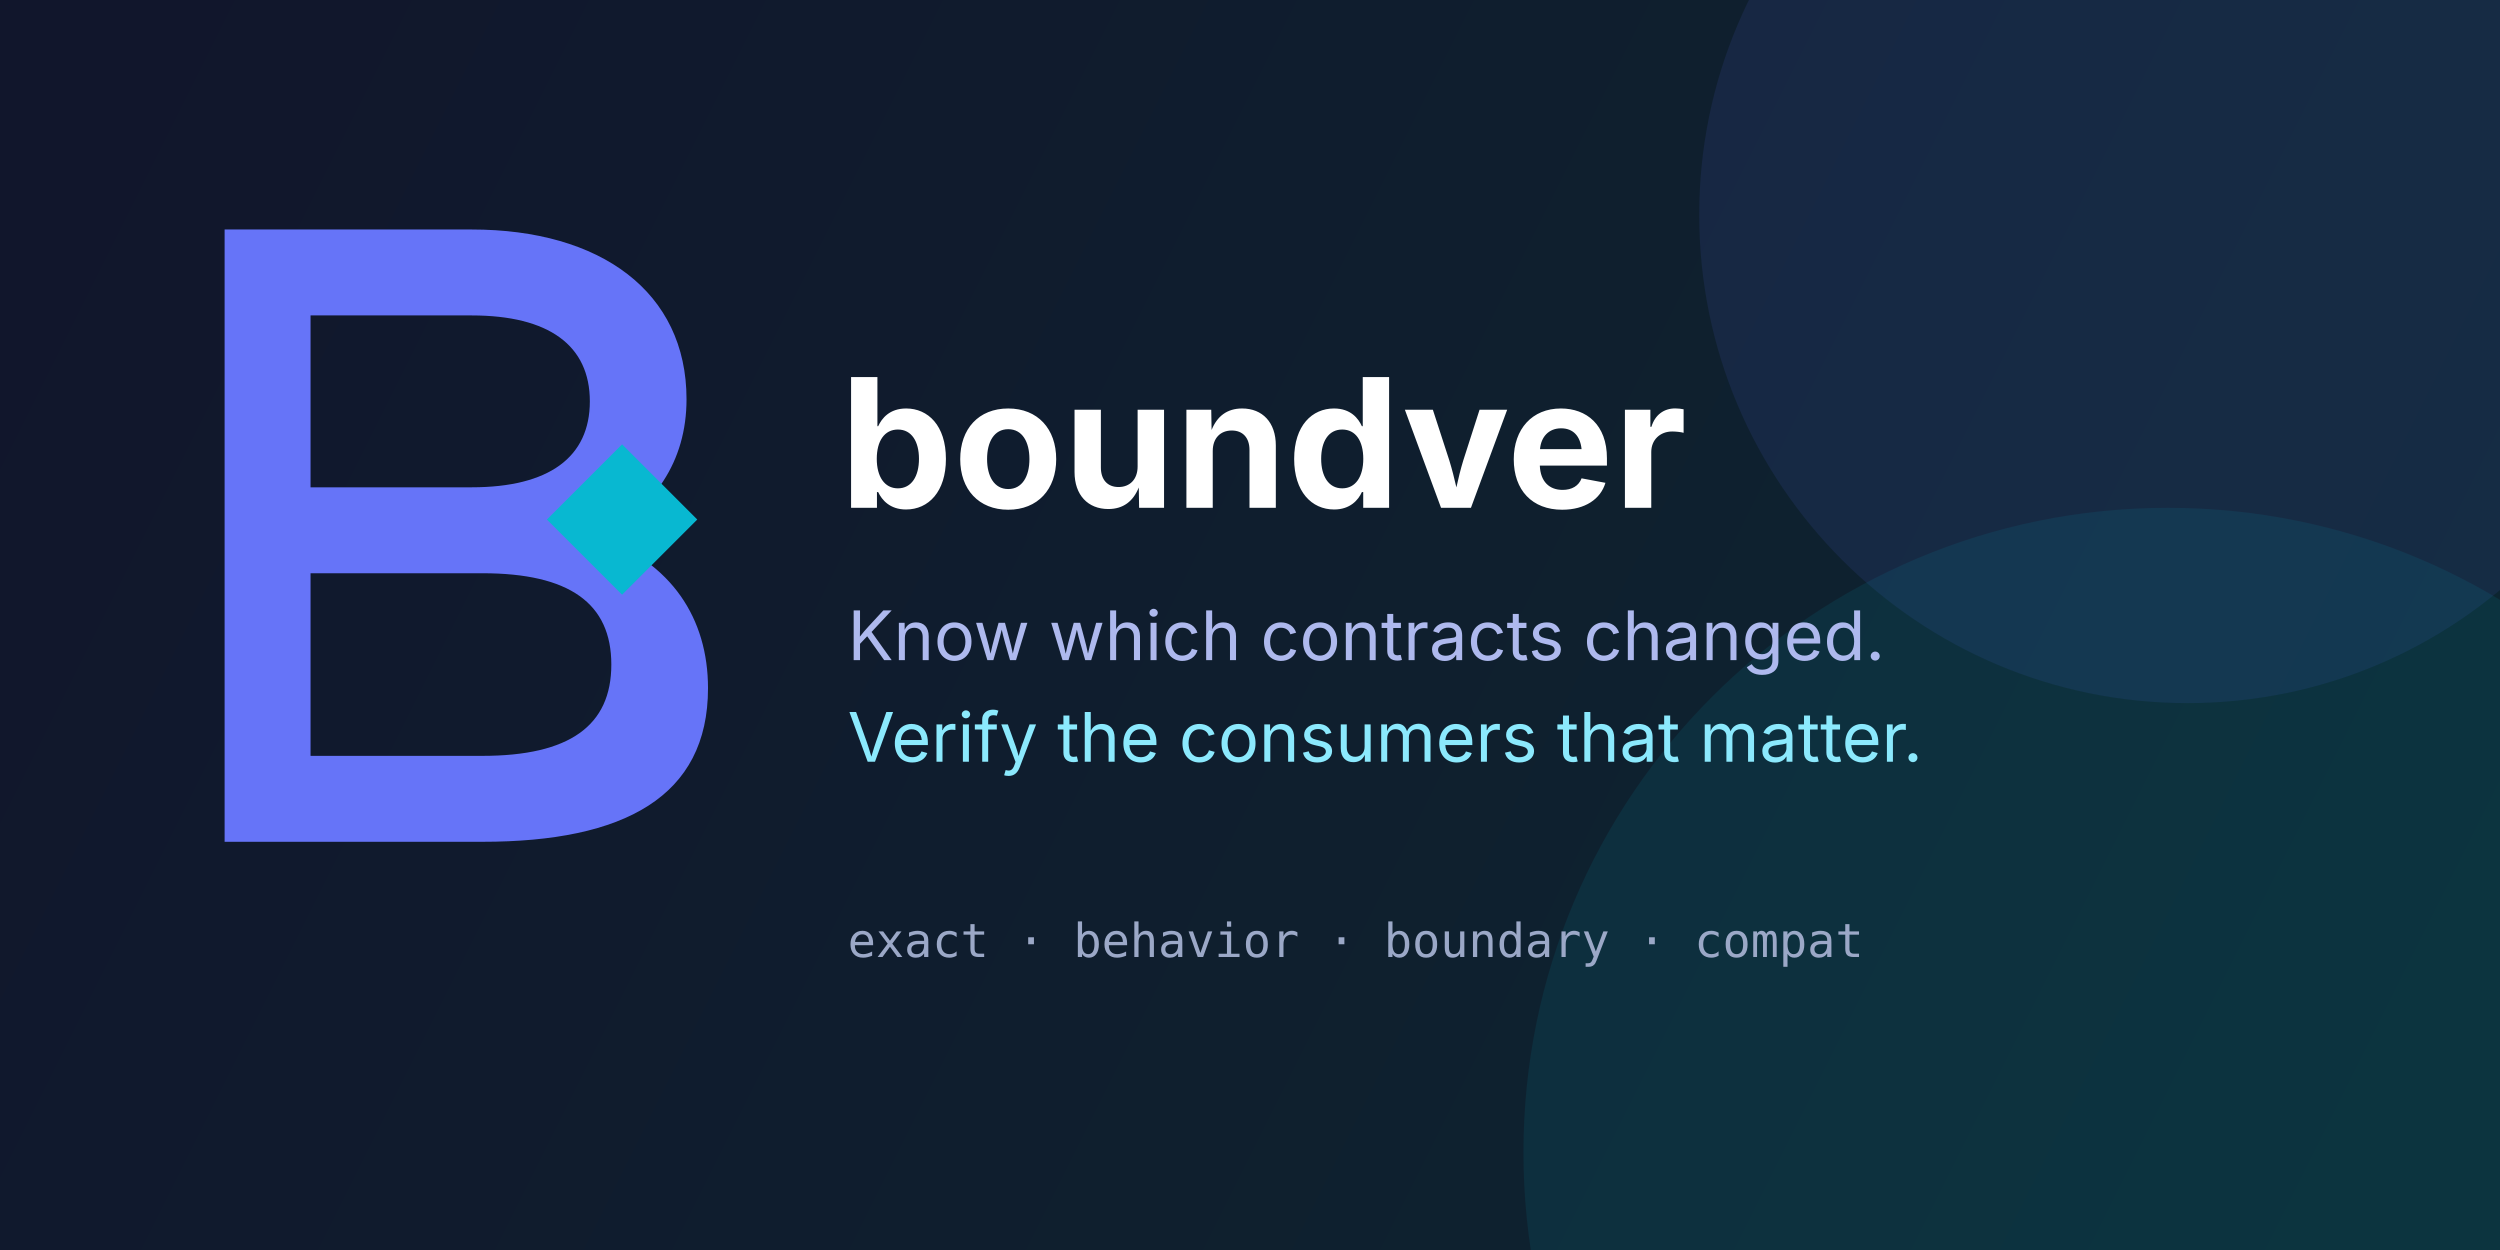
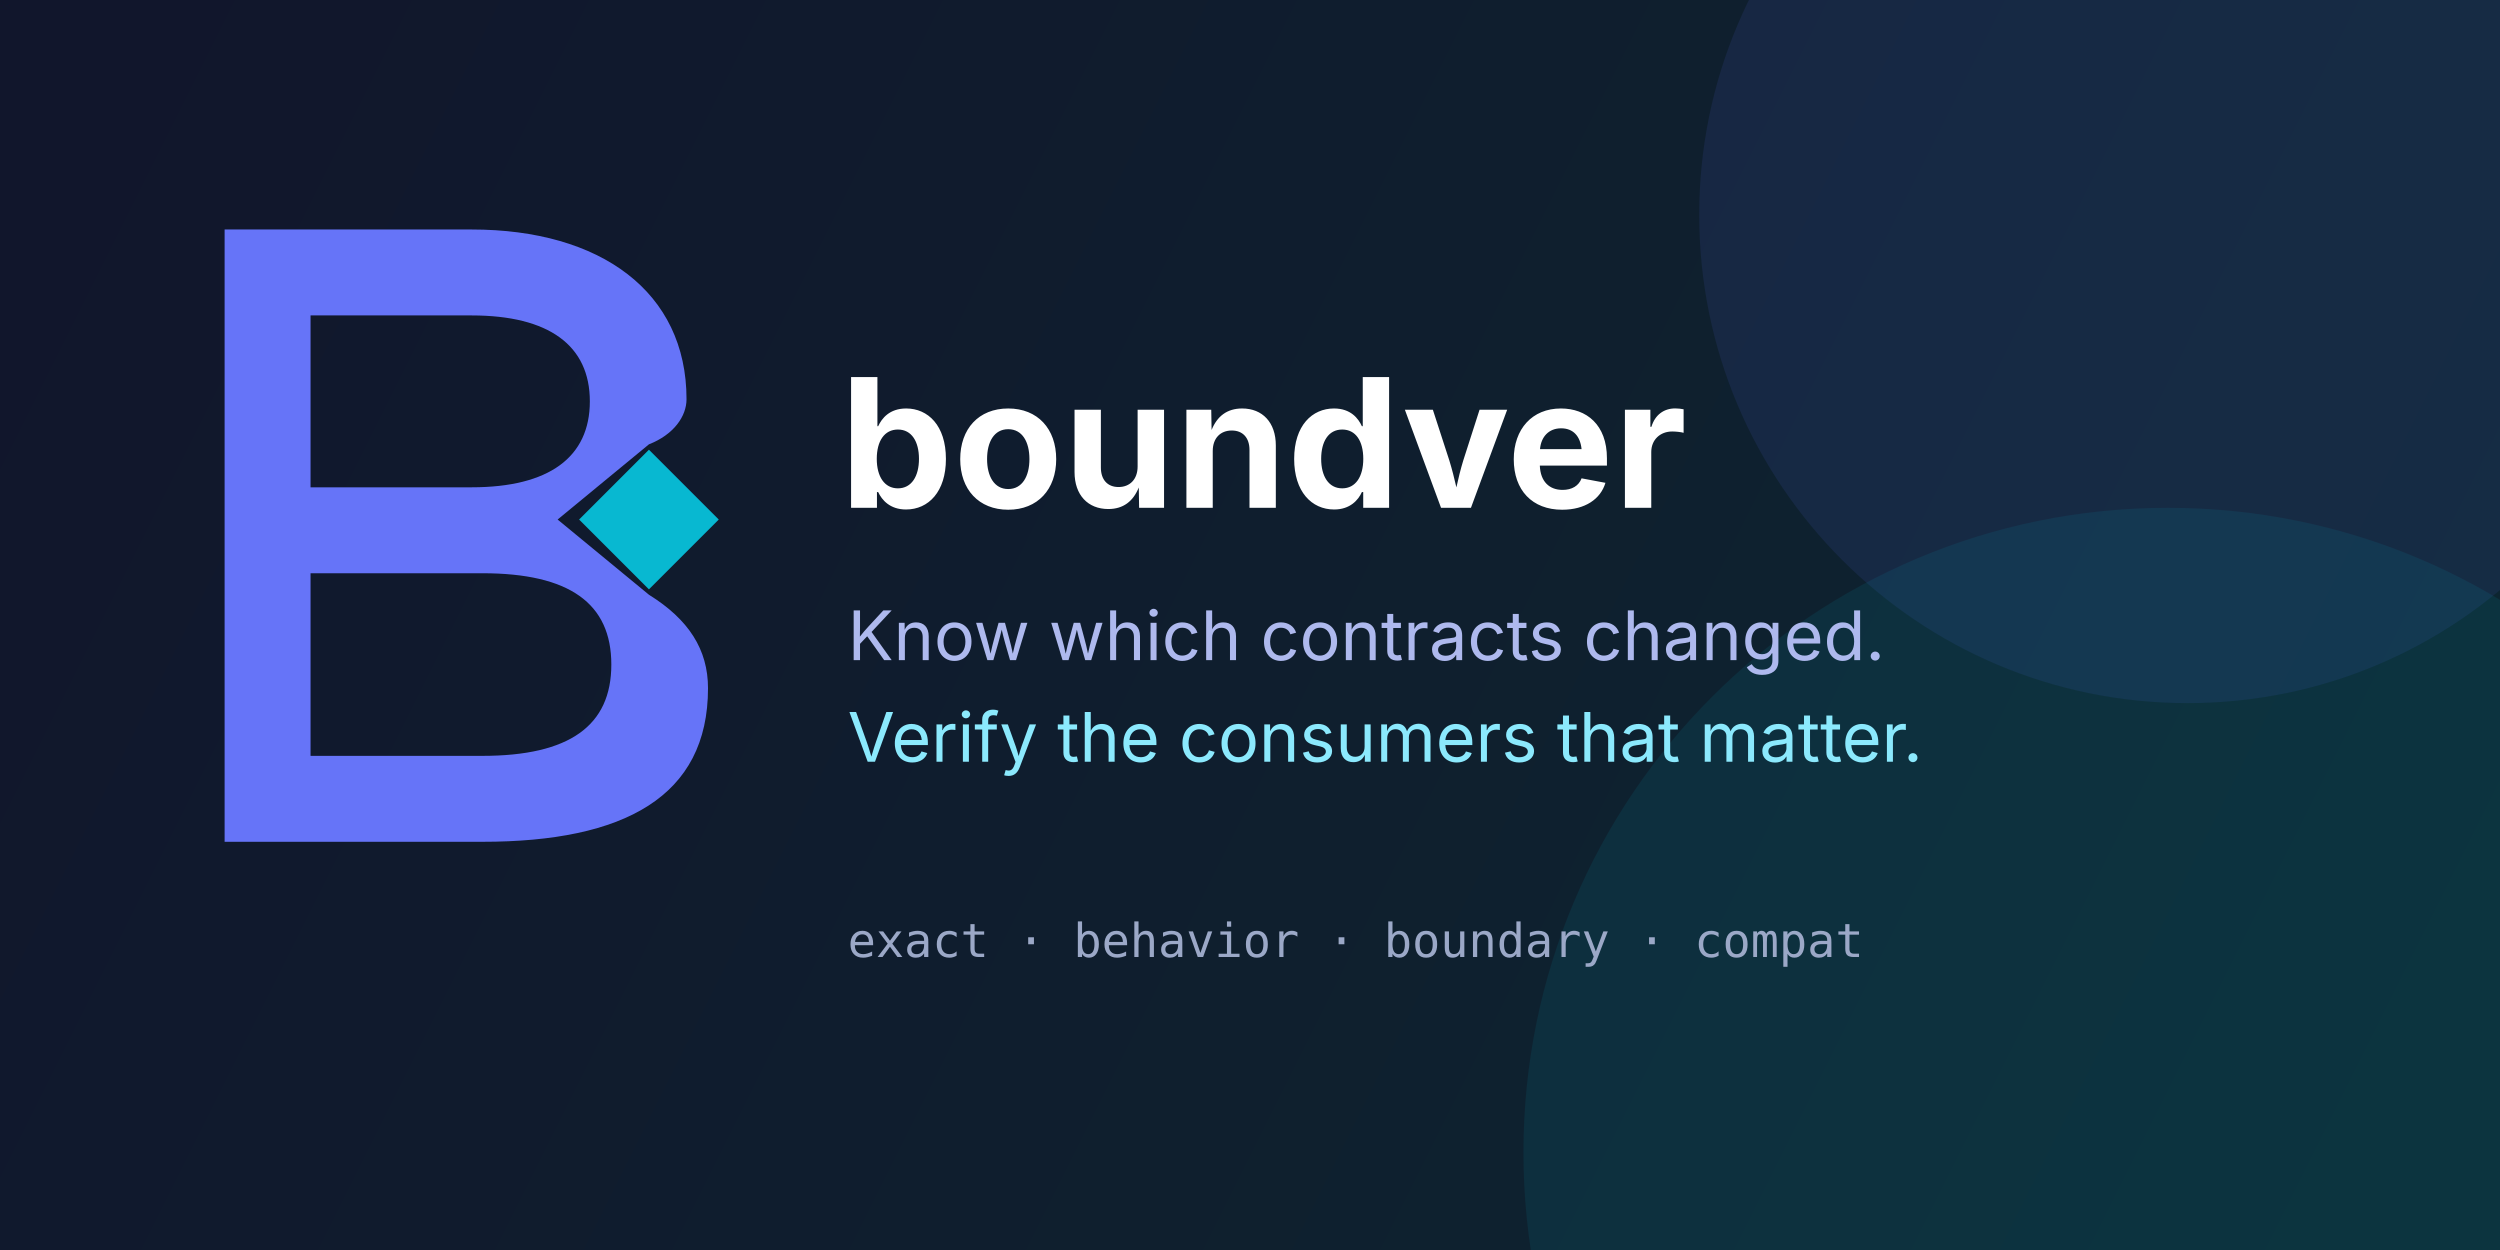
<svg xmlns="http://www.w3.org/2000/svg" viewBox="0 0 1280 640" role="img" aria-labelledby="title desc">
  <defs>
    <linearGradient id="background" x1="60" y1="30" x2="1220" y2="610" gradientUnits="userSpaceOnUse">
      <stop stop-color="#11162c" />
      <stop offset="1" stop-color="#0d2630" />
    </linearGradient>
  </defs>
  <rect width="1280" height="640" fill="url(#background)" />
  <circle cx="1120" cy="110" r="250" fill="#4051b5" opacity=".16" />
  <circle cx="1110" cy="590" r="330" fill="#00b8d4" opacity=".09" />
  <g transform="translate(60 90) scale(5.5)">
-     <path fill="#6674f8" fill-rule="evenodd" d="M10 5h23c12 0 20 5.8 20 15.8 0 5.8-3 10.2-8.2 12.8C51.6 36 55 41.2 55 47.7 55 57.8 47.2 62 34 62H10V5Zm8 8v16h15c7.2 0 11-2.8 11-8s-3.8-8-11-8H18Zm0 24v17h16c8.1 0 12-2.8 12-8.5S42.1 37 34 37H18Z" />
-     <path fill="#08b8d1" d="m40 32 7-7 7 7-7 7-7-7Z" />
+     <path fill="#6674f8" fill-rule="evenodd" d="M10 5h23c12 0 20 5.8 20 15.8C53 22.4 51.8 24.1 49.5 25L41 32l8.5 7C53.2 41.3 55 44.1 55 47.7 55 57.8 47.2 62 34 62H10V5Zm8 8v16h15c7.2 0 11-2.8 11-8s-3.8-8-11-8H18Zm0 24v17h16c8.1 0 12-2.8 12-8.5S42.1 37 34 37H18Z" />
+     <path fill="#08b8d1" d="M49.5 25.5 56 32l-6.5 6.5L43 32l6.5-6.5Z" />
  </g>
  <text x="430" y="260" fill="#fff" font-family="Inter, Segoe UI, sans-serif" font-size="92" font-weight="750">boundver</text>
  <text x="434" y="338" fill="#aeb9ee" font-family="Inter, Segoe UI, sans-serif" font-size="35">Know which contracts changed.</text>
  <text x="434" y="390" fill="#8be9fd" font-family="Inter, Segoe UI, sans-serif" font-size="35">Verify the consumers that matter.</text>
  <text x="434" y="490" fill="#9ba8c7" font-family="ui-monospace, Consolas, monospace" font-size="24">exact · behavior · boundary · compat</text>
</svg>
